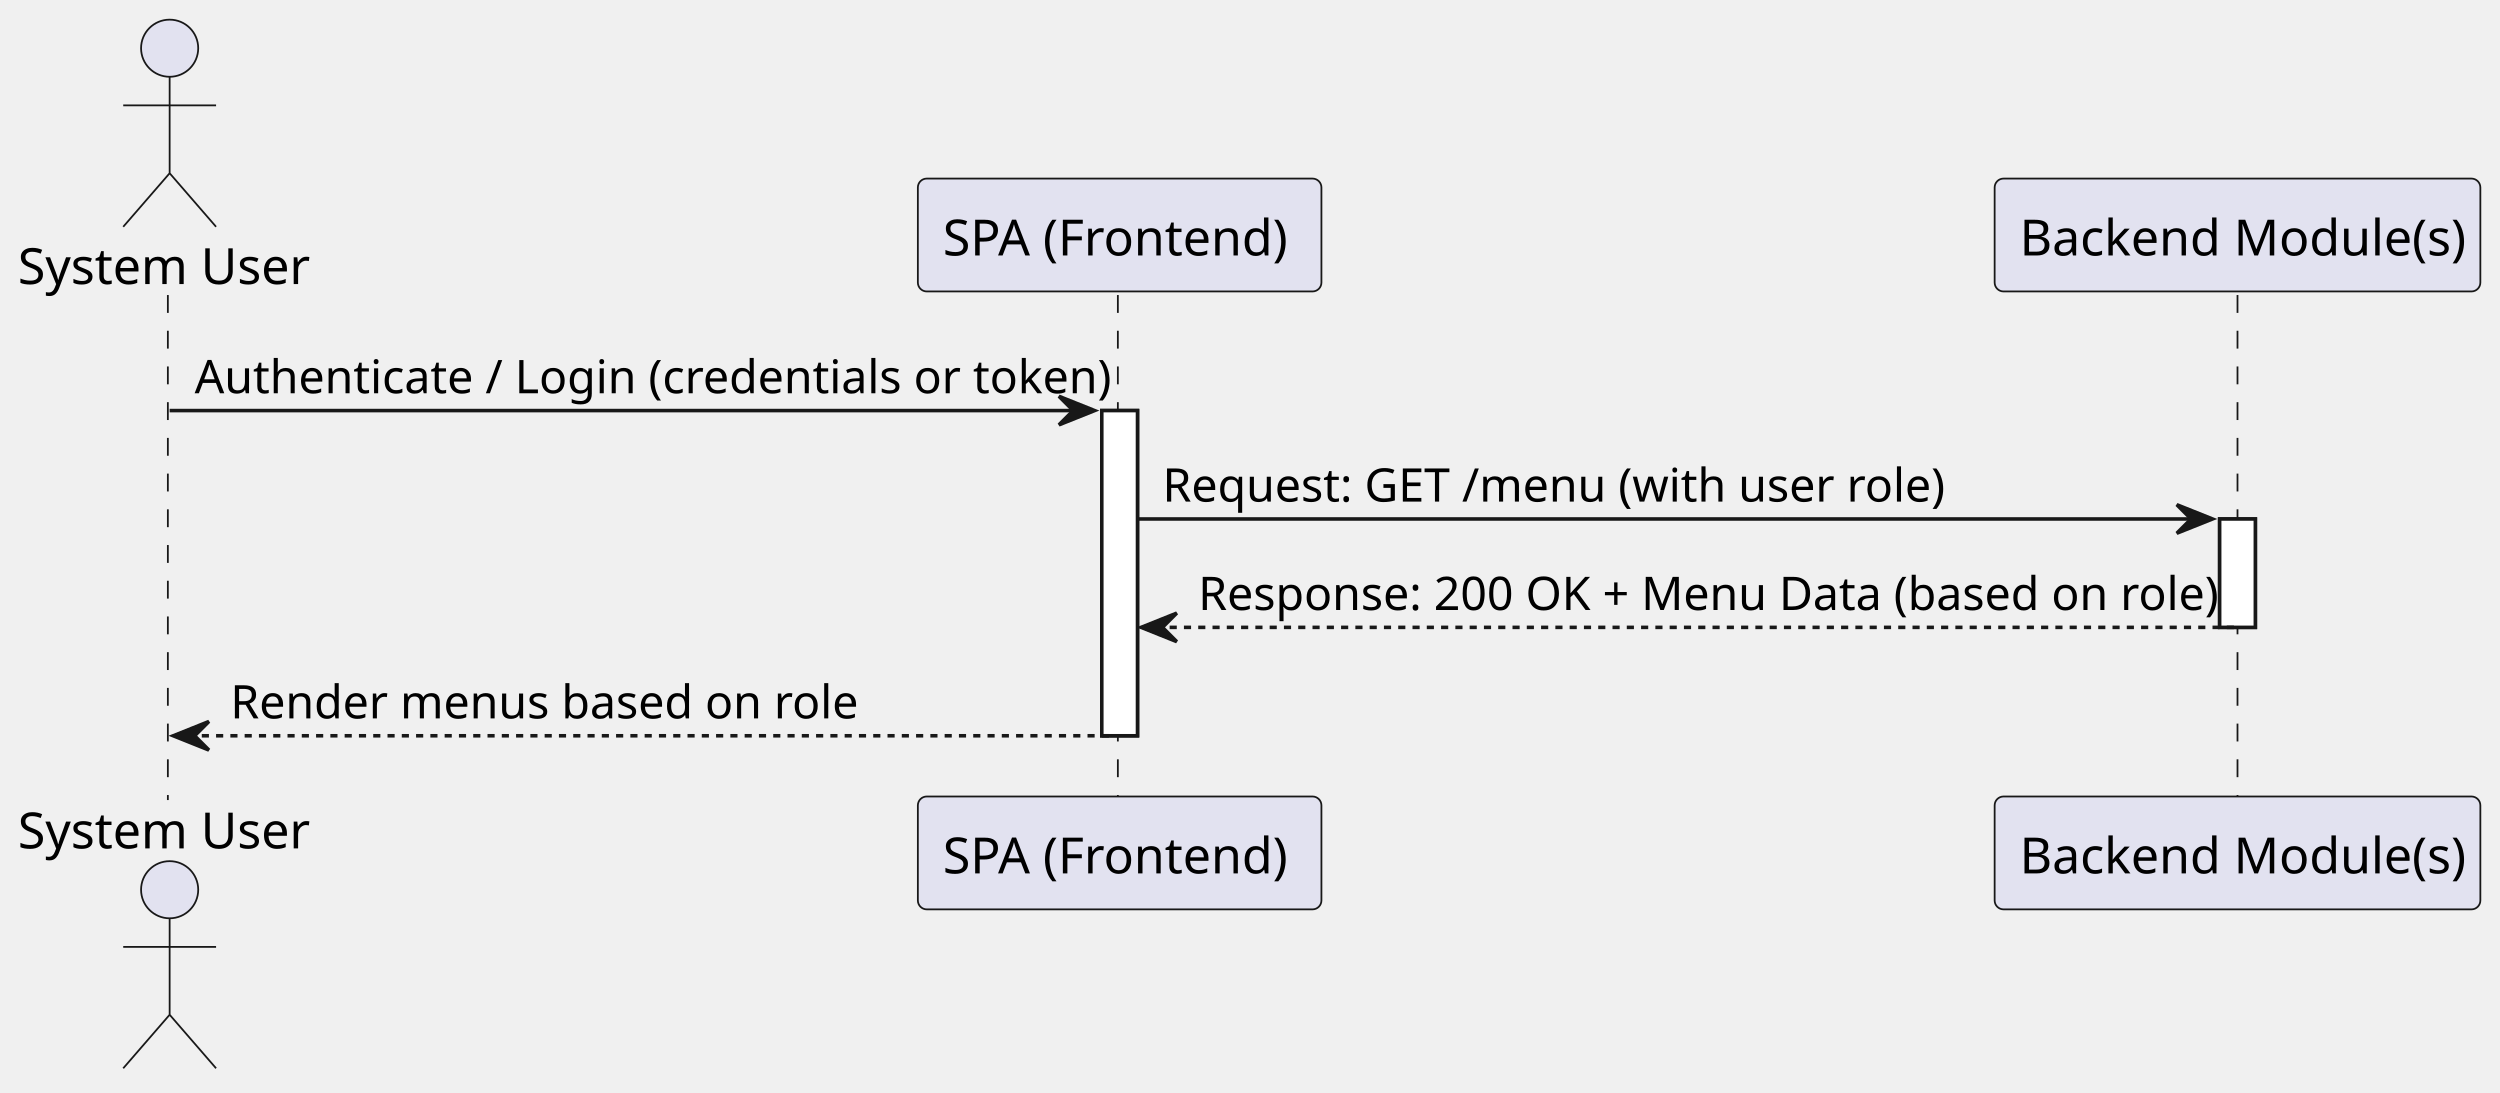
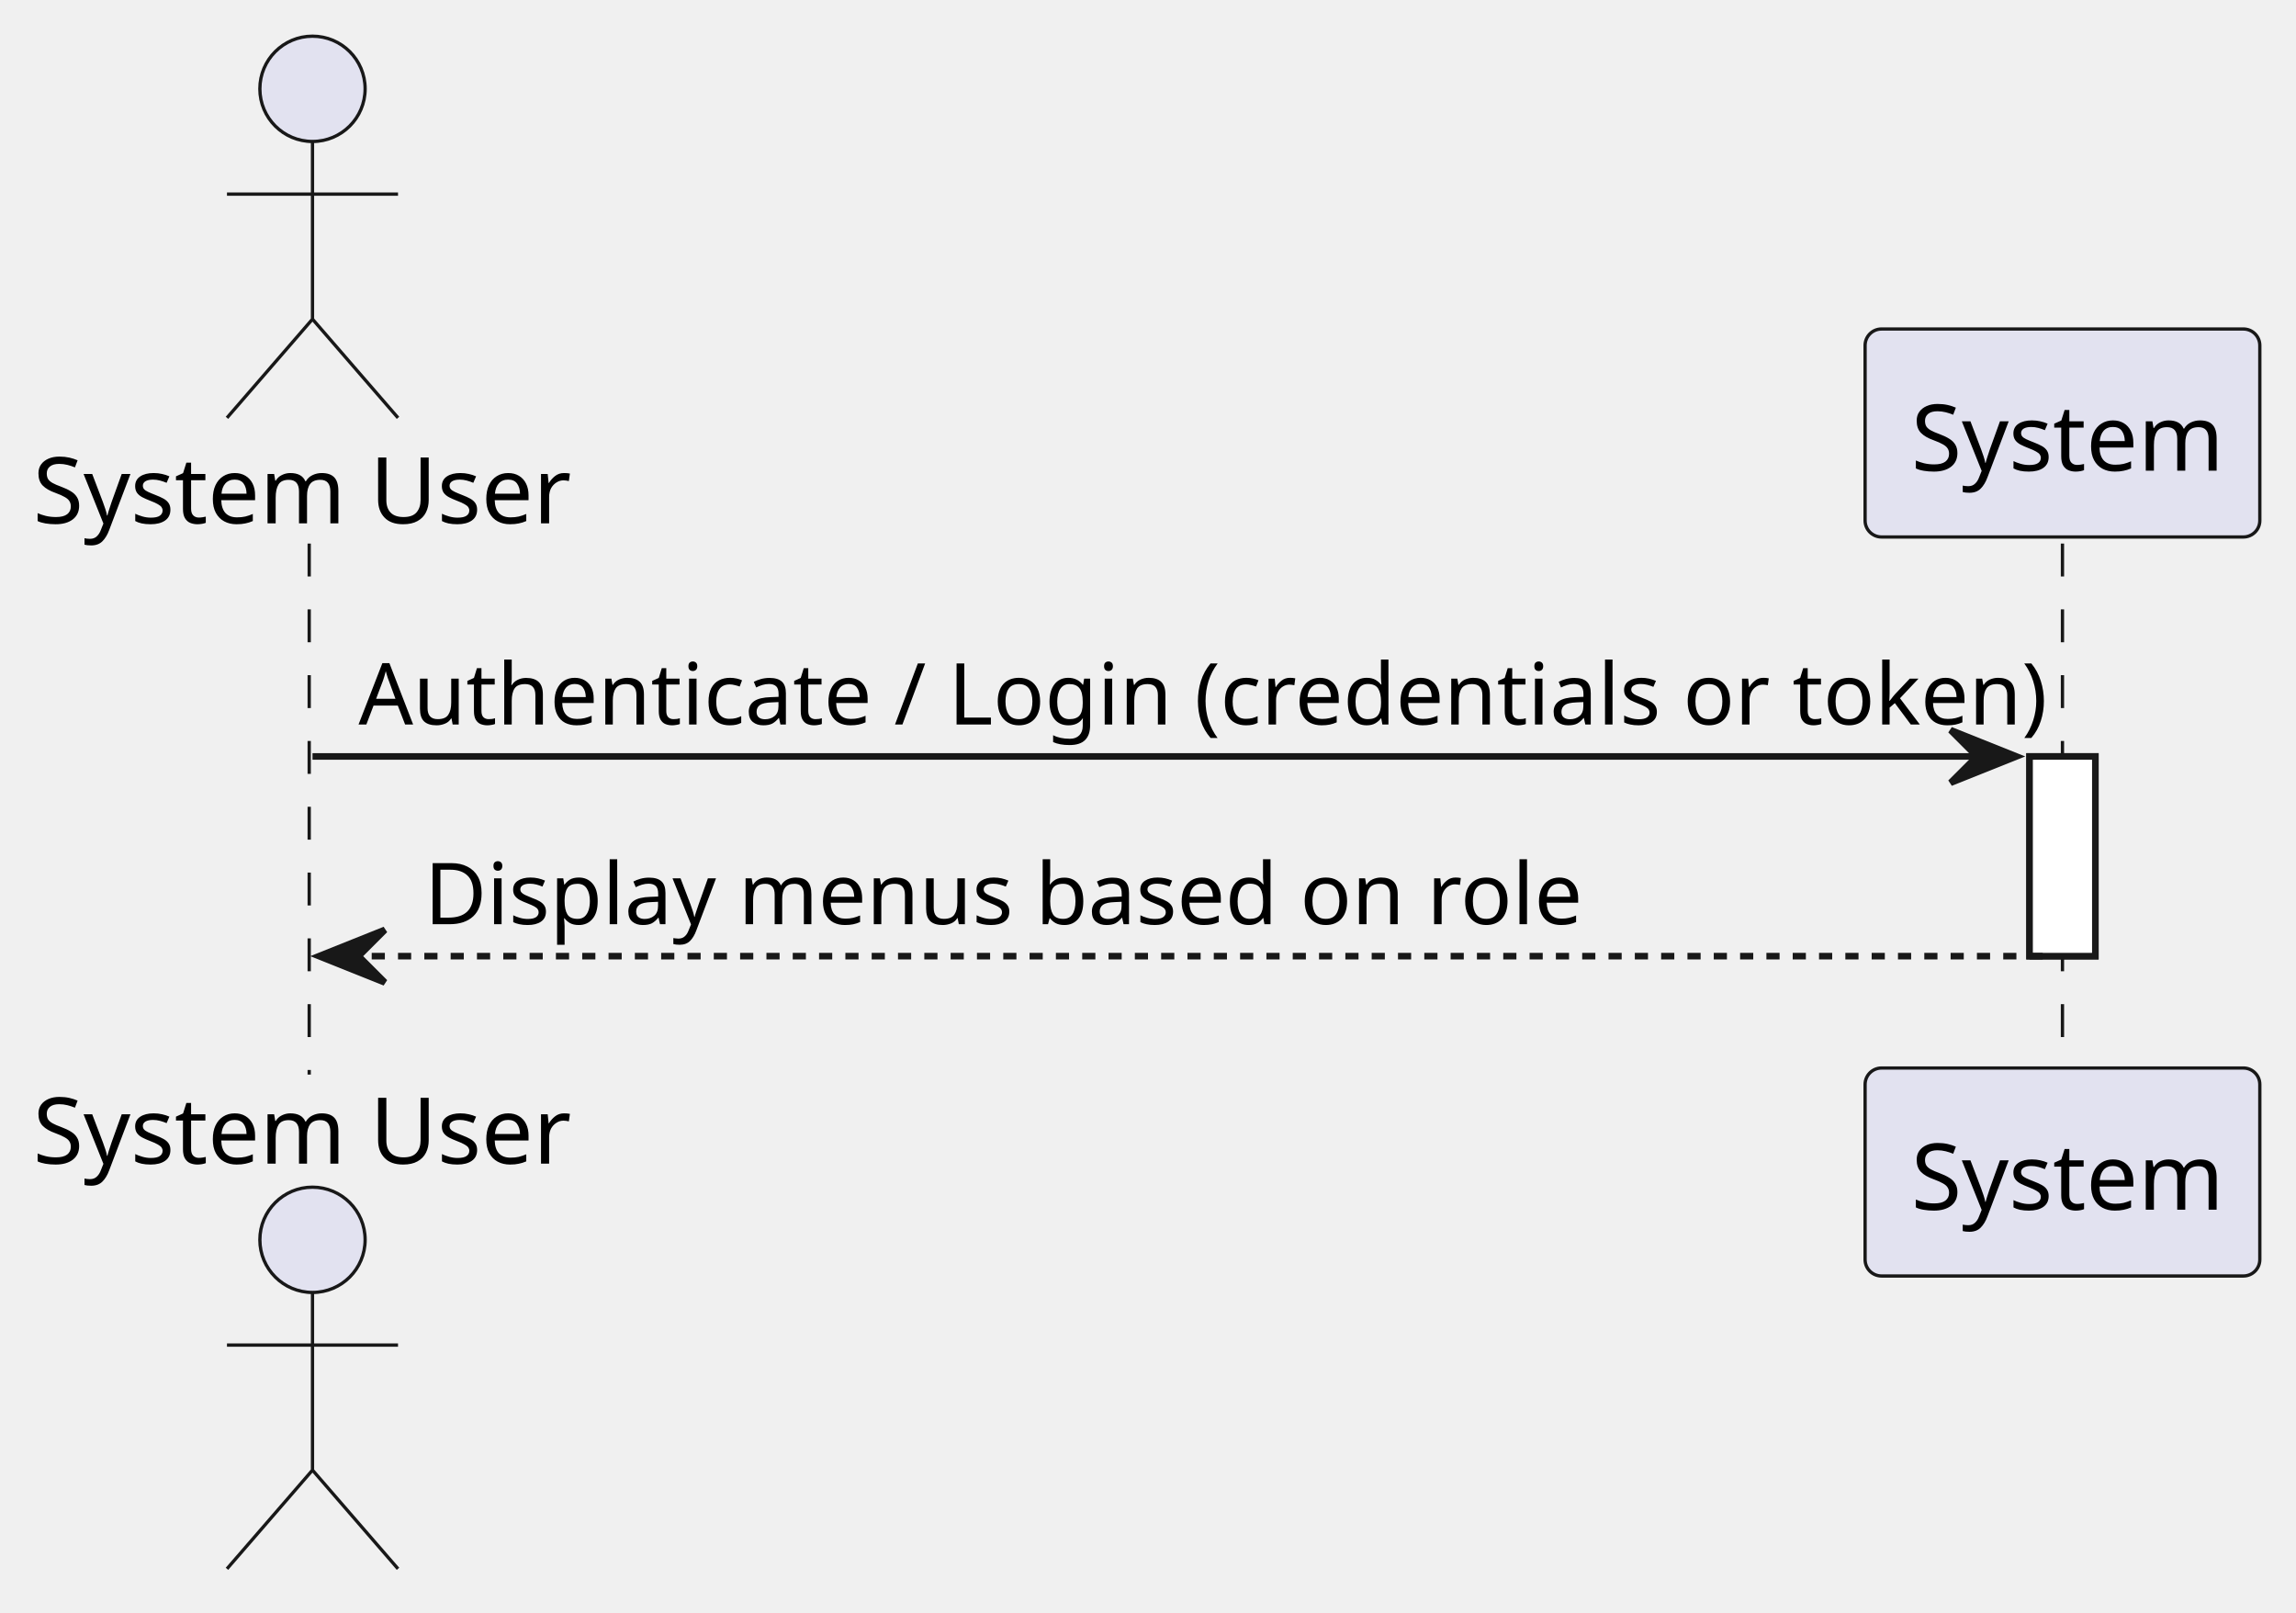
- <svg xmlns="http://www.w3.org/2000/svg" contentStyleType="text/css" height="306px" preserveAspectRatio="none" style="width:700px;height:306px;background:#FFFFFF;" version="1.1" viewBox="0 0 700 306" width="700px" zoomAndPan="magnify">
+ <svg xmlns="http://www.w3.org/2000/svg" contentStyleType="text/css" height="245px" preserveAspectRatio="none" style="width:349px;height:245px;background:#FFFFFF;" version="1.1" viewBox="0 0 349 245" width="349px" zoomAndPan="magnify">
  <defs />
  <g>
-     <rect fill="#FFFFFF" height="91.055" style="stroke:#181818;stroke-width:1.0;" width="10" x="308.5" y="114.961" />
-     <rect fill="#FFFFFF" height="30.352" style="stroke:#181818;stroke-width:1.0;" width="10" x="621.5" y="145.312" />
-     <line style="stroke:#181818;stroke-width:0.5;stroke-dasharray:5.0,5.0;" x1="47" x2="47" y1="82.609" y2="224.016" />
-     <line style="stroke:#181818;stroke-width:0.5;stroke-dasharray:5.0,5.0;" x1="313" x2="313" y1="82.609" y2="224.016" />
-     <line style="stroke:#181818;stroke-width:0.5;stroke-dasharray:5.0,5.0;" x1="626.5" x2="626.5" y1="82.609" y2="224.016" />
+     <rect fill="#FFFFFF" height="30.352" style="stroke:#181818;stroke-width:1.0;" width="10" x="308.5" y="114.961" />
+     <line style="stroke:#181818;stroke-width:0.5;stroke-dasharray:5.0,5.0;" x1="47" x2="47" y1="82.609" y2="163.312" />
+     <line style="stroke:#181818;stroke-width:0.5;stroke-dasharray:5.0,5.0;" x1="313.5" x2="313.5" y1="82.609" y2="163.312" />
    <text fill="#000000" font-family="sans-serif" font-size="14" lengthAdjust="spacing" textLength="79" x="5" y="79.533">System User</text>
    <ellipse cx="47.5" cy="13.5" fill="#E2E2F0" rx="8" ry="8" style="stroke:#181818;stroke-width:0.5;" />
    <path d="M47.5,21.5 L47.5,48.5 M34.5,29.5 L60.5,29.5 M47.5,48.5 L34.5,63.5 M47.5,48.5 L60.5,63.5 " fill="none" style="stroke:#181818;stroke-width:0.5;" />
-     <text fill="#000000" font-family="sans-serif" font-size="14" lengthAdjust="spacing" textLength="79" x="5" y="237.549">System User</text>
-     <ellipse cx="47.5" cy="249.125" fill="#E2E2F0" rx="8" ry="8" style="stroke:#181818;stroke-width:0.5;" />
-     <path d="M47.5,257.125 L47.5,284.125 M34.5,265.125 L60.5,265.125 M47.5,284.125 L34.5,299.125 M47.5,284.125 L60.5,299.125 " fill="none" style="stroke:#181818;stroke-width:0.5;" />
-     <rect fill="#E2E2F0" height="31.609" rx="2.5" ry="2.5" style="stroke:#181818;stroke-width:0.5;" width="113" x="257" y="50" />
-     <text fill="#000000" font-family="sans-serif" font-size="14" lengthAdjust="spacing" textLength="99" x="264" y="71.533">SPA (Frontend)</text>
-     <rect fill="#E2E2F0" height="31.609" rx="2.5" ry="2.5" style="stroke:#181818;stroke-width:0.5;" width="113" x="257" y="223.016" />
-     <text fill="#000000" font-family="sans-serif" font-size="14" lengthAdjust="spacing" textLength="99" x="264" y="244.549">SPA (Frontend)</text>
-     <rect fill="#E2E2F0" height="31.609" rx="2.5" ry="2.5" style="stroke:#181818;stroke-width:0.5;" width="136" x="558.5" y="50" />
-     <text fill="#000000" font-family="sans-serif" font-size="14" lengthAdjust="spacing" textLength="122" x="565.5" y="71.533">Backend Module(s)</text>
-     <rect fill="#E2E2F0" height="31.609" rx="2.5" ry="2.5" style="stroke:#181818;stroke-width:0.5;" width="136" x="558.5" y="223.016" />
-     <text fill="#000000" font-family="sans-serif" font-size="14" lengthAdjust="spacing" textLength="122" x="565.5" y="244.549">Backend Module(s)</text>
-     <rect fill="#FFFFFF" height="91.055" style="stroke:#181818;stroke-width:1.0;" width="10" x="308.5" y="114.961" />
-     <rect fill="#FFFFFF" height="30.352" style="stroke:#181818;stroke-width:1.0;" width="10" x="621.5" y="145.312" />
+     <text fill="#000000" font-family="sans-serif" font-size="14" lengthAdjust="spacing" textLength="79" x="5" y="176.846">System User</text>
+     <ellipse cx="47.5" cy="188.422" fill="#E2E2F0" rx="8" ry="8" style="stroke:#181818;stroke-width:0.5;" />
+     <path d="M47.5,196.422 L47.5,223.422 M34.5,204.422 L60.5,204.422 M47.5,223.422 L34.5,238.422 M47.5,223.422 L60.5,238.422 " fill="none" style="stroke:#181818;stroke-width:0.5;" />
+     <rect fill="#E2E2F0" height="31.609" rx="2.5" ry="2.5" style="stroke:#181818;stroke-width:0.5;" width="60" x="283.5" y="50" />
+     <text fill="#000000" font-family="sans-serif" font-size="14" lengthAdjust="spacing" textLength="46" x="290.5" y="71.533">System</text>
+     <rect fill="#E2E2F0" height="31.609" rx="2.5" ry="2.5" style="stroke:#181818;stroke-width:0.5;" width="60" x="283.5" y="162.312" />
+     <text fill="#000000" font-family="sans-serif" font-size="14" lengthAdjust="spacing" textLength="46" x="290.5" y="183.846">System</text>
+     <rect fill="#FFFFFF" height="30.352" style="stroke:#181818;stroke-width:1.0;" width="10" x="308.5" y="114.961" />
    <polygon fill="#181818" points="296.5,110.961,306.5,114.961,296.5,118.961,300.5,114.961" style="stroke:#181818;stroke-width:1.0;" />
    <line style="stroke:#181818;stroke-width:1.0;" x1="47.5" x2="302.5" y1="114.961" y2="114.961" />
    <text fill="#000000" font-family="sans-serif" font-size="13" lengthAdjust="spacing" textLength="242" x="54.5" y="110.105">Authenticate / Login (credentials or token)</text>
-     <polygon fill="#181818" points="609.5,141.312,619.5,145.312,609.5,149.312,613.5,145.312" style="stroke:#181818;stroke-width:1.0;" />
-     <line style="stroke:#181818;stroke-width:1.0;" x1="318.5" x2="615.5" y1="145.312" y2="145.312" />
-     <text fill="#000000" font-family="sans-serif" font-size="13" lengthAdjust="spacing" textLength="211" x="325.5" y="140.456">Request: GET /menu (with user role)</text>
-     <polygon fill="#181818" points="329.5,171.664,319.5,175.664,329.5,179.664,325.5,175.664" style="stroke:#181818;stroke-width:1.0;" />
-     <line style="stroke:#181818;stroke-width:1.0;stroke-dasharray:2.0,2.0;" x1="323.5" x2="625.5" y1="175.664" y2="175.664" />
-     <text fill="#000000" font-family="sans-serif" font-size="13" lengthAdjust="spacing" textLength="279" x="335.5" y="170.808">Response: 200 OK + Menu Data (based on role)</text>
-     <polygon fill="#181818" points="58.5,202.016,48.5,206.016,58.5,210.016,54.5,206.016" style="stroke:#181818;stroke-width:1.0;" />
-     <line style="stroke:#181818;stroke-width:1.0;stroke-dasharray:2.0,2.0;" x1="52.5" x2="312.5" y1="206.016" y2="206.016" />
-     <text fill="#000000" font-family="sans-serif" font-size="13" lengthAdjust="spacing" textLength="166" x="64.5" y="201.159">Render menus based on role</text>
+     <polygon fill="#181818" points="58.5,141.312,48.5,145.312,58.5,149.312,54.5,145.312" style="stroke:#181818;stroke-width:1.0;" />
+     <line style="stroke:#181818;stroke-width:1.0;stroke-dasharray:2.0,2.0;" x1="52.5" x2="312.5" y1="145.312" y2="145.312" />
+     <text fill="#000000" font-family="sans-serif" font-size="13" lengthAdjust="spacing" textLength="168" x="64.5" y="140.456">Display menus based on role</text>
  </g>
</svg>
